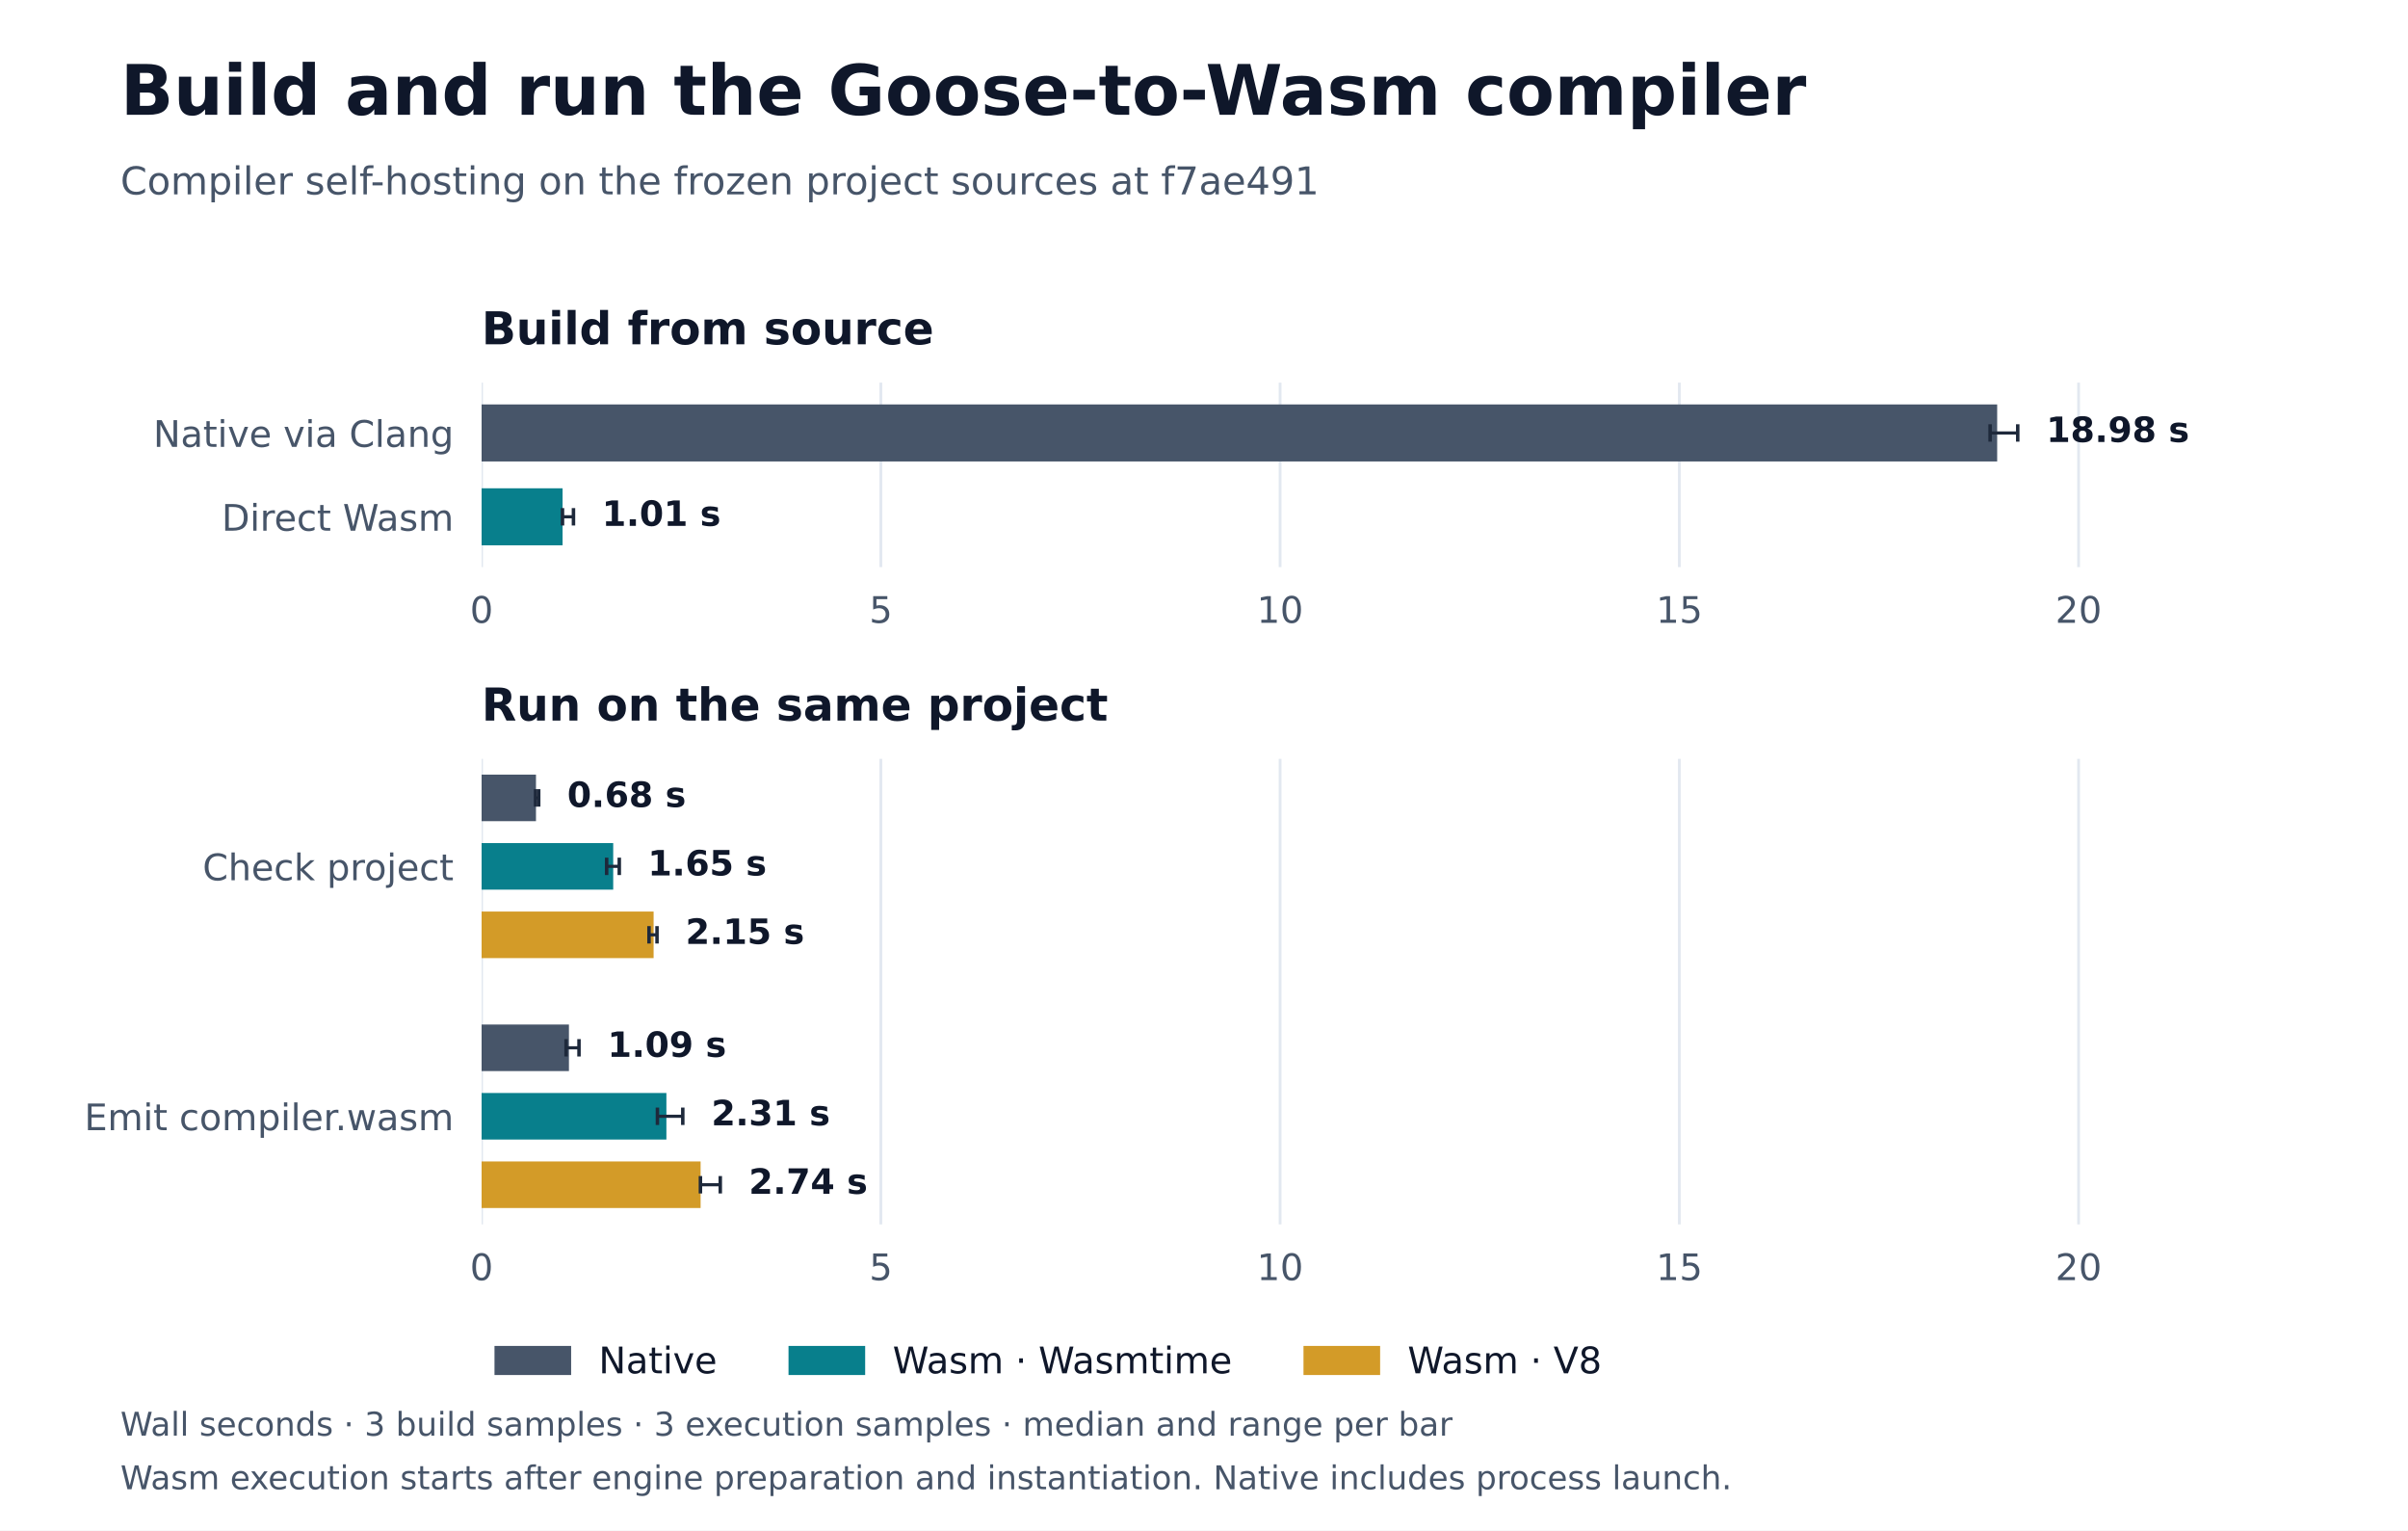
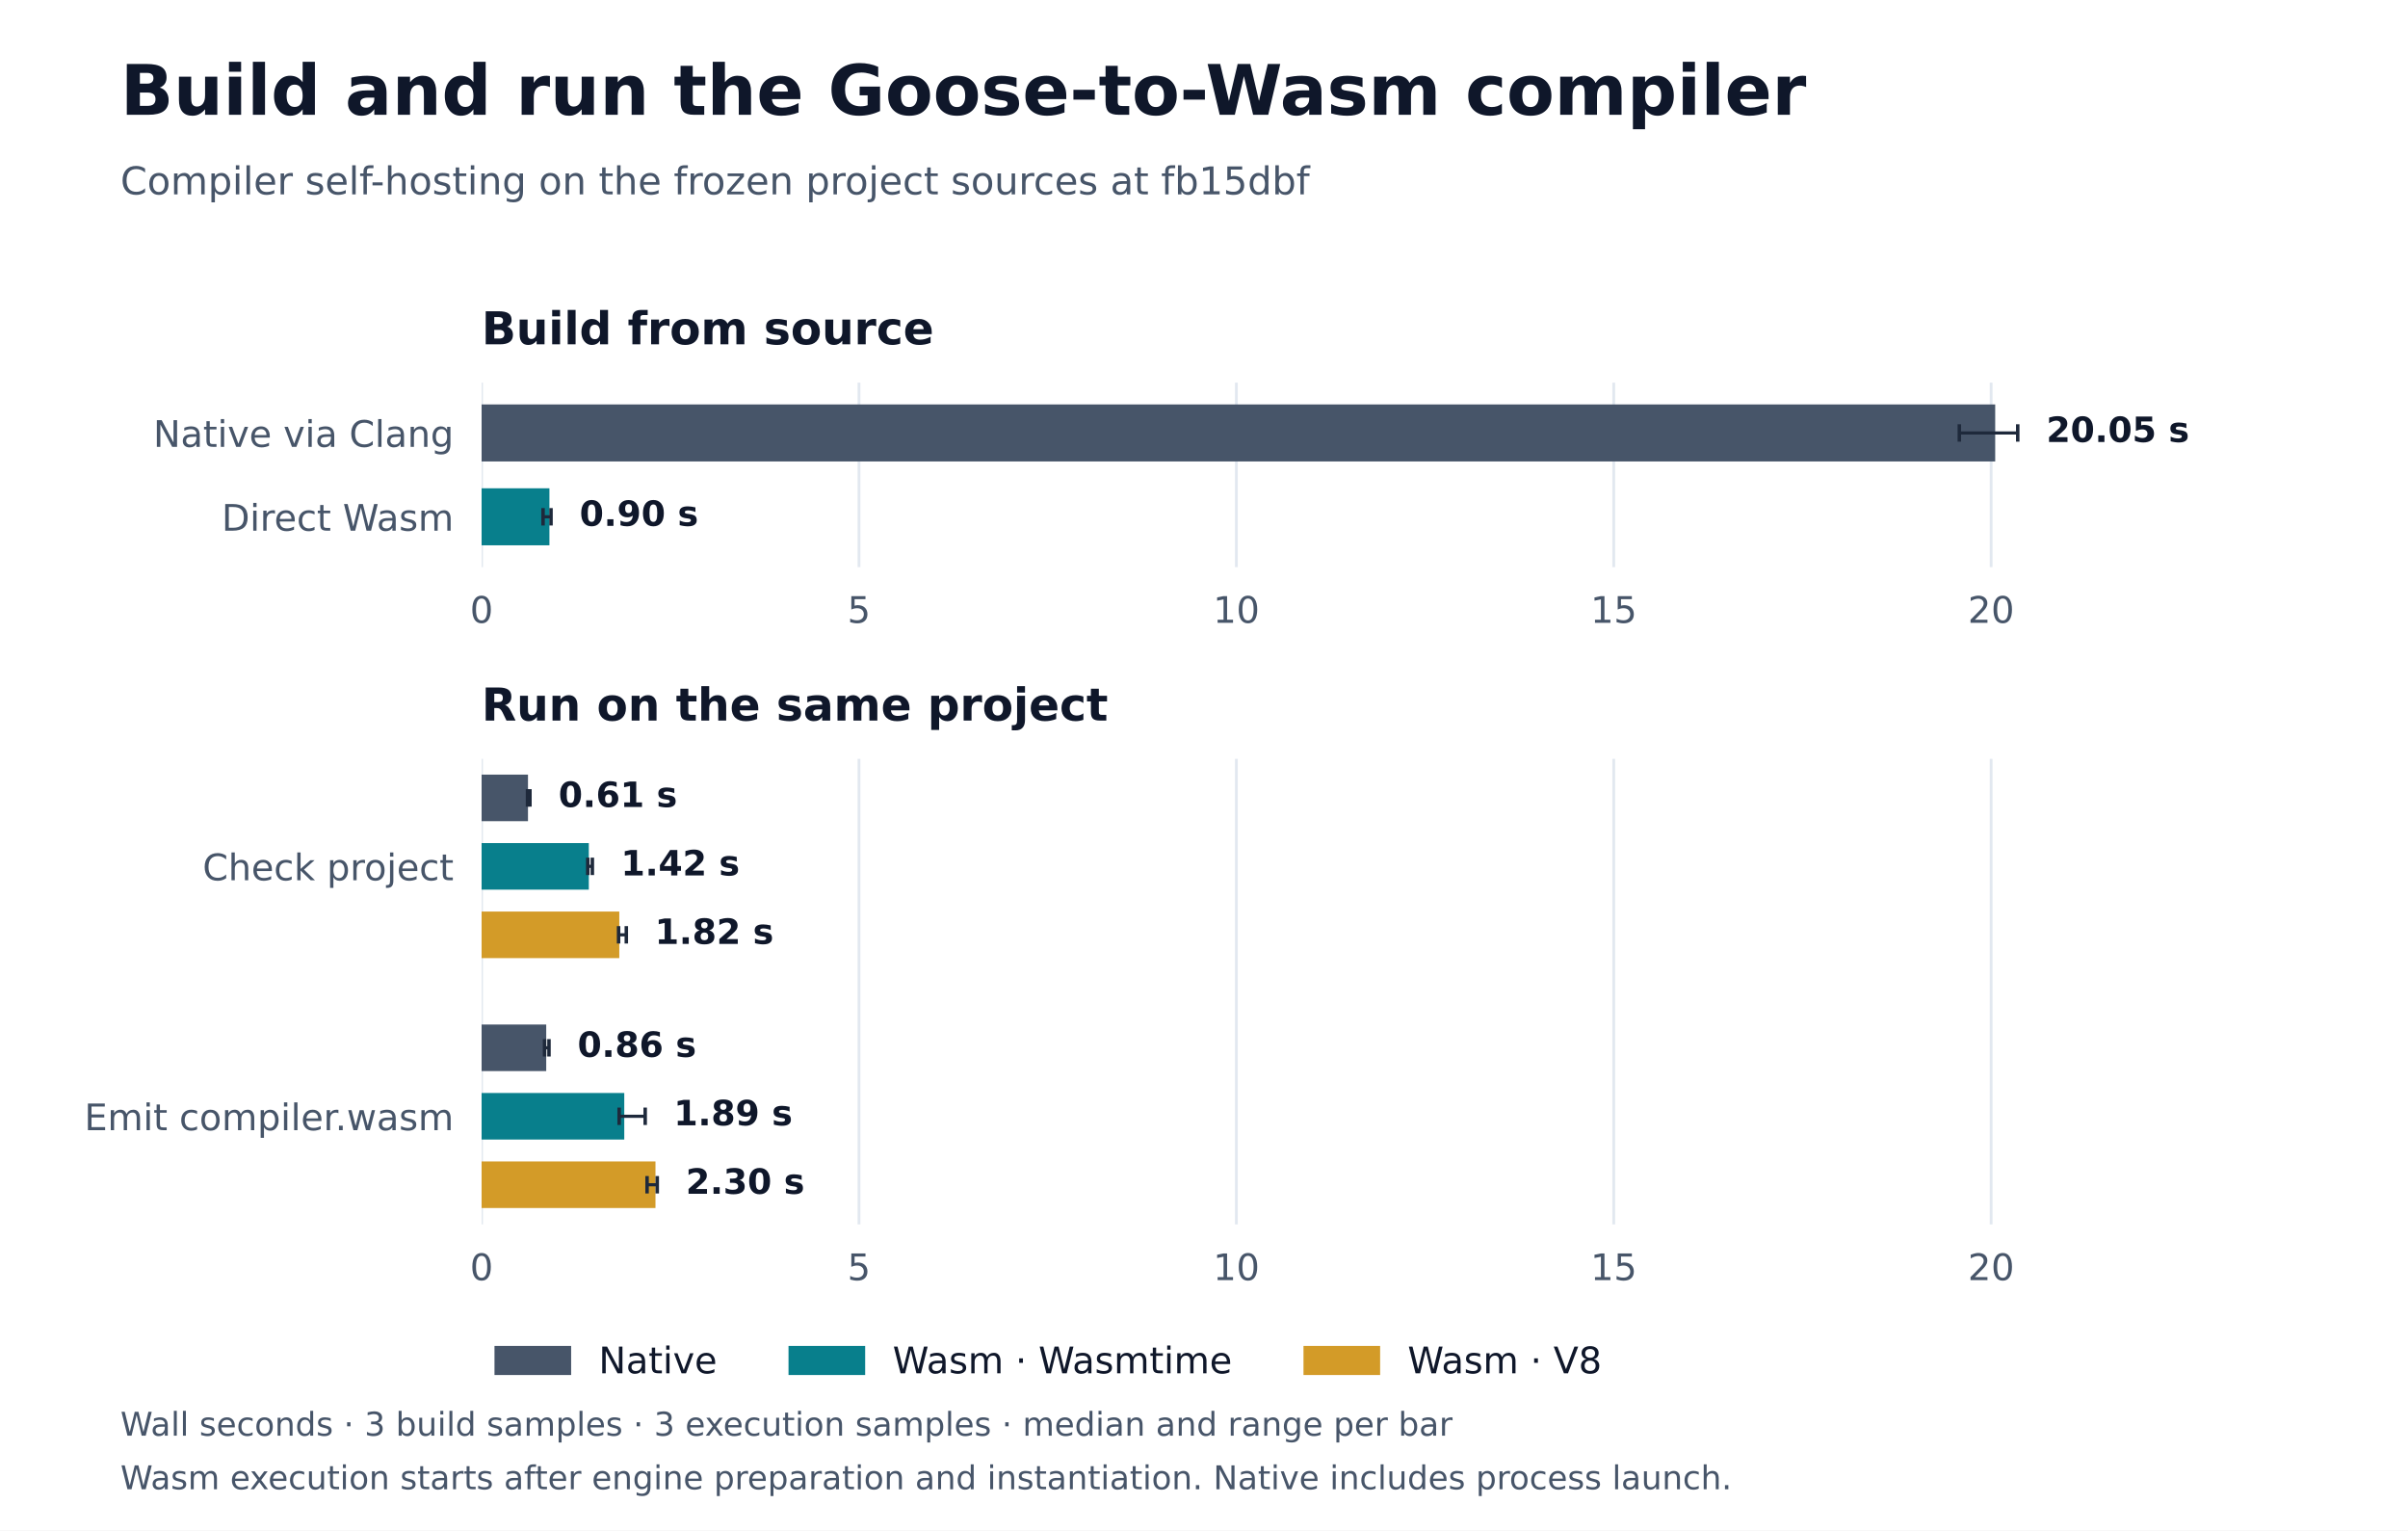
<svg xmlns="http://www.w3.org/2000/svg" xmlns:xlink="http://www.w3.org/1999/xlink" width="691.2pt" height="439.2pt" viewBox="0 0 691.2 439.2" version="1.1">
  <defs>
    <style type="text/css">*{stroke-linejoin: round; stroke-linecap: butt}</style>
  </defs>
  <g id="figure_1">
    <g id="patch_1">
      <path d="M 0 439.2 L 691.2 439.2 L 691.2 0 L 0 0 z " style="fill: #ffffff" />
    </g>
    <g id="axes_1">
      <g id="patch_2">
        <path d="M 138.24 162.735 L 649.728 162.735 L 649.728 109.8 L 138.24 109.8 z " style="fill: #ffffff" />
      </g>
      <g id="matplotlib.axis_1">
        <g id="xtick_1">
          <g id="line2d_1">
            <path d="M 138.24 162.735 L 138.24 109.8 " clip-path="url(#p8ee280f286)" style="fill: none; stroke: #e2e8f0; stroke-width: 0.8; stroke-linecap: square" />
          </g>
          <g id="line2d_2" />
          <g id="text_1">
            <text style="font-size: 10.5px; font-family: 'DejaVu Sans'; text-anchor: middle; fill: #475569" x="138.24" y="178.713" transform="rotate(-0 138.24 178.7125)">0</text>
          </g>
        </g>
        <g id="xtick_2">
          <g id="line2d_3">
-             <path d="M 252.841 162.735 L 252.841 109.8 " clip-path="url(#p8ee280f286)" style="fill: none; stroke: #e2e8f0; stroke-width: 0.8; stroke-linecap: square" />
+             <path d="M 246.565 162.735 L 246.565 109.8 " clip-path="url(#p8ee280f286)" style="fill: none; stroke: #e2e8f0; stroke-width: 0.8; stroke-linecap: square" />
          </g>
          <g id="line2d_4" />
          <g id="text_2">
-             <text style="font-size: 10.5px; font-family: 'DejaVu Sans'; text-anchor: middle; fill: #475569" x="252.841" y="178.713" transform="rotate(-0 252.8412 178.7125)">5</text>
+             <text style="font-size: 10.5px; font-family: 'DejaVu Sans'; text-anchor: middle; fill: #475569" x="246.565" y="178.713" transform="rotate(-0 246.5648 178.7125)">5</text>
          </g>
        </g>
        <g id="xtick_3">
          <g id="line2d_5">
-             <path d="M 367.442 162.735 L 367.442 109.8 " clip-path="url(#p8ee280f286)" style="fill: none; stroke: #e2e8f0; stroke-width: 0.8; stroke-linecap: square" />
+             <path d="M 354.89 162.735 L 354.89 109.8 " clip-path="url(#p8ee280f286)" style="fill: none; stroke: #e2e8f0; stroke-width: 0.8; stroke-linecap: square" />
          </g>
          <g id="line2d_6" />
          <g id="text_3">
-             <text style="font-size: 10.5px; font-family: 'DejaVu Sans'; text-anchor: middle; fill: #475569" x="367.442" y="178.713" transform="rotate(-0 367.4423 178.7125)">10</text>
+             <text style="font-size: 10.5px; font-family: 'DejaVu Sans'; text-anchor: middle; fill: #475569" x="354.89" y="178.713" transform="rotate(-0 354.8897 178.7125)">10</text>
          </g>
        </g>
        <g id="xtick_4">
          <g id="line2d_7">
-             <path d="M 482.043 162.735 L 482.043 109.8 " clip-path="url(#p8ee280f286)" style="fill: none; stroke: #e2e8f0; stroke-width: 0.8; stroke-linecap: square" />
+             <path d="M 463.215 162.735 L 463.215 109.8 " clip-path="url(#p8ee280f286)" style="fill: none; stroke: #e2e8f0; stroke-width: 0.8; stroke-linecap: square" />
          </g>
          <g id="line2d_8" />
          <g id="text_4">
-             <text style="font-size: 10.5px; font-family: 'DejaVu Sans'; text-anchor: middle; fill: #475569" x="482.043" y="178.713" transform="rotate(-0 482.0435 178.7125)">15</text>
+             <text style="font-size: 10.5px; font-family: 'DejaVu Sans'; text-anchor: middle; fill: #475569" x="463.215" y="178.713" transform="rotate(-0 463.2145 178.7125)">15</text>
          </g>
        </g>
        <g id="xtick_5">
          <g id="line2d_9">
-             <path d="M 596.645 162.735 L 596.645 109.8 " clip-path="url(#p8ee280f286)" style="fill: none; stroke: #e2e8f0; stroke-width: 0.8; stroke-linecap: square" />
+             <path d="M 571.539 162.735 L 571.539 109.8 " clip-path="url(#p8ee280f286)" style="fill: none; stroke: #e2e8f0; stroke-width: 0.8; stroke-linecap: square" />
          </g>
          <g id="line2d_10" />
          <g id="text_5">
-             <text style="font-size: 10.5px; font-family: 'DejaVu Sans'; text-anchor: middle; fill: #475569" x="596.645" y="178.713" transform="rotate(-0 596.6446 178.7125)">20</text>
+             <text style="font-size: 10.5px; font-family: 'DejaVu Sans'; text-anchor: middle; fill: #475569" x="571.539" y="178.713" transform="rotate(-0 571.5394 178.7125)">20</text>
          </g>
        </g>
      </g>
      <g id="matplotlib.axis_2">
        <g id="ytick_1">
          <g id="line2d_11" />
          <g id="text_6">
            <text style="font-size: 10.5px; font-family: 'DejaVu Sans'; text-anchor: end; fill: #475569" x="130.24" y="128.226" transform="rotate(-0 130.24 128.226)">Native via Clang</text>
          </g>
        </g>
        <g id="ytick_2">
          <g id="line2d_12" />
          <g id="text_7">
            <text style="font-size: 10.5px; font-family: 'DejaVu Sans'; text-anchor: end; fill: #475569" x="130.24" y="152.287" transform="rotate(-0 130.24 152.2874)">Direct Wasm</text>
          </g>
        </g>
      </g>
      <g id="patch_3">
-         <path d="M 138.24 116.056 L 573.275 116.056 L 573.275 132.418 L 138.24 132.418 z " clip-path="url(#p8ee280f286)" style="fill: #475569" />
+         <path d="M 138.24 116.056 L 572.708 116.056 L 572.708 132.418 L 138.24 132.418 z " clip-path="url(#p8ee280f286)" style="fill: #475569" />
      </g>
      <g id="patch_4">
-         <path d="M 138.24 140.117 L 161.485 140.117 L 161.485 156.479 L 138.24 156.479 z " clip-path="url(#p8ee280f286)" style="fill: #087f8c" />
+         <path d="M 138.24 140.117 L 157.709 140.117 L 157.709 156.479 L 138.24 156.479 z " clip-path="url(#p8ee280f286)" style="fill: #087f8c" />
      </g>
      <g id="LineCollection_1">
-         <path d="M 571.244 124.237 L 579.178 124.237 " clip-path="url(#p8ee280f286)" style="fill: none; stroke: #1e293b; stroke-width: 0.9" />
+         <path d="M 562.411 124.237 L 579.178 124.237 " clip-path="url(#p8ee280f286)" style="fill: none; stroke: #1e293b; stroke-width: 0.9" />
      </g>
      <g id="line2d_13">
        <defs>
          <path id="m0acf684bec" d="M 0 2.5 L 0 -2.5 " style="stroke: #1e293b" />
        </defs>
        <g clip-path="url(#p8ee280f286)">
-           <use xlink:href="#m0acf684bec" x="571.244" y="124.237" style="fill: #1f77b4; stroke: #1e293b" />
+           <use xlink:href="#m0acf684bec" x="562.411" y="124.237" style="fill: #1f77b4; stroke: #1e293b" />
        </g>
      </g>
      <g id="line2d_14">
        <g clip-path="url(#p8ee280f286)">
          <use xlink:href="#m0acf684bec" x="579.178" y="124.237" style="fill: #1f77b4; stroke: #1e293b" />
        </g>
      </g>
      <g id="LineCollection_2">
-         <path d="M 161.458 148.298 L 164.61 148.298 " clip-path="url(#p8ee280f286)" style="fill: none; stroke: #1e293b; stroke-width: 0.9" />
+         <path d="M 155.88 148.298 L 158.166 148.298 " clip-path="url(#p8ee280f286)" style="fill: none; stroke: #1e293b; stroke-width: 0.9" />
      </g>
      <g id="line2d_15">
        <g clip-path="url(#p8ee280f286)">
-           <use xlink:href="#m0acf684bec" x="161.458" y="148.298" style="fill: #1f77b4; stroke: #1e293b" />
+           <use xlink:href="#m0acf684bec" x="155.88" y="148.298" style="fill: #1f77b4; stroke: #1e293b" />
        </g>
      </g>
      <g id="line2d_16">
        <g clip-path="url(#p8ee280f286)">
-           <use xlink:href="#m0acf684bec" x="164.61" y="148.298" style="fill: #1f77b4; stroke: #1e293b" />
+           <use xlink:href="#m0acf684bec" x="158.166" y="148.298" style="fill: #1f77b4; stroke: #1e293b" />
        </g>
      </g>
      <g id="text_8">
-         <text style="font-weight: 700; font-size: 10px; font-family: 'DejaVu Sans'; text-anchor: start; fill: #0f172a" x="587.362" y="126.834" transform="rotate(-0 587.3617 126.8345)">18.98 s</text>
+         <text style="font-weight: 700; font-size: 10px; font-family: 'DejaVu Sans'; text-anchor: start; fill: #0f172a" x="587.362" y="126.834" transform="rotate(-0 587.3617 126.8345)">20.05 s</text>
      </g>
      <g id="text_9">
-         <text style="font-weight: 700; font-size: 10px; font-family: 'DejaVu Sans'; text-anchor: start; fill: #0f172a" x="172.794" y="150.896" transform="rotate(-0 172.794 150.8958)">1.01 s</text>
+         <text style="font-weight: 700; font-size: 10px; font-family: 'DejaVu Sans'; text-anchor: start; fill: #0f172a" x="166.35" y="150.896" transform="rotate(-0 166.3496 150.8958)">0.90 s</text>
      </g>
      <g id="text_10">
        <text style="font-weight: 700; font-size: 13px; font-family: 'DejaVu Sans'; text-anchor: start; fill: #0f172a" x="138.24" y="98.8" transform="rotate(-0 138.24 98.8)">Build from source</text>
      </g>
    </g>
    <g id="axes_2">
      <g id="patch_5">
        <path d="M 138.24 351.36 L 649.728 351.36 L 649.728 217.762 L 138.24 217.762 z " style="fill: #ffffff" />
      </g>
      <g id="matplotlib.axis_3">
        <g id="xtick_6">
          <g id="line2d_17">
            <path d="M 138.24 351.36 L 138.24 217.762 " clip-path="url(#p224face17b)" style="fill: none; stroke: #e2e8f0; stroke-width: 0.8; stroke-linecap: square" />
          </g>
          <g id="line2d_18" />
          <g id="text_11">
            <text style="font-size: 10.5px; font-family: 'DejaVu Sans'; text-anchor: middle; fill: #475569" x="138.24" y="367.338" transform="rotate(-0 138.24 367.3375)">0</text>
          </g>
        </g>
        <g id="xtick_7">
          <g id="line2d_19">
-             <path d="M 252.841 351.36 L 252.841 217.762 " clip-path="url(#p224face17b)" style="fill: none; stroke: #e2e8f0; stroke-width: 0.8; stroke-linecap: square" />
+             <path d="M 246.565 351.36 L 246.565 217.762 " clip-path="url(#p224face17b)" style="fill: none; stroke: #e2e8f0; stroke-width: 0.8; stroke-linecap: square" />
          </g>
          <g id="line2d_20" />
          <g id="text_12">
-             <text style="font-size: 10.5px; font-family: 'DejaVu Sans'; text-anchor: middle; fill: #475569" x="252.841" y="367.338" transform="rotate(-0 252.8412 367.3375)">5</text>
+             <text style="font-size: 10.5px; font-family: 'DejaVu Sans'; text-anchor: middle; fill: #475569" x="246.565" y="367.338" transform="rotate(-0 246.5648 367.3375)">5</text>
          </g>
        </g>
        <g id="xtick_8">
          <g id="line2d_21">
-             <path d="M 367.442 351.36 L 367.442 217.762 " clip-path="url(#p224face17b)" style="fill: none; stroke: #e2e8f0; stroke-width: 0.8; stroke-linecap: square" />
+             <path d="M 354.89 351.36 L 354.89 217.762 " clip-path="url(#p224face17b)" style="fill: none; stroke: #e2e8f0; stroke-width: 0.8; stroke-linecap: square" />
          </g>
          <g id="line2d_22" />
          <g id="text_13">
-             <text style="font-size: 10.5px; font-family: 'DejaVu Sans'; text-anchor: middle; fill: #475569" x="367.442" y="367.338" transform="rotate(-0 367.4423 367.3375)">10</text>
+             <text style="font-size: 10.5px; font-family: 'DejaVu Sans'; text-anchor: middle; fill: #475569" x="354.89" y="367.338" transform="rotate(-0 354.8897 367.3375)">10</text>
          </g>
        </g>
        <g id="xtick_9">
          <g id="line2d_23">
-             <path d="M 482.043 351.36 L 482.043 217.762 " clip-path="url(#p224face17b)" style="fill: none; stroke: #e2e8f0; stroke-width: 0.8; stroke-linecap: square" />
+             <path d="M 463.215 351.36 L 463.215 217.762 " clip-path="url(#p224face17b)" style="fill: none; stroke: #e2e8f0; stroke-width: 0.8; stroke-linecap: square" />
          </g>
          <g id="line2d_24" />
          <g id="text_14">
-             <text style="font-size: 10.5px; font-family: 'DejaVu Sans'; text-anchor: middle; fill: #475569" x="482.043" y="367.338" transform="rotate(-0 482.0435 367.3375)">15</text>
+             <text style="font-size: 10.5px; font-family: 'DejaVu Sans'; text-anchor: middle; fill: #475569" x="463.215" y="367.338" transform="rotate(-0 463.2145 367.3375)">15</text>
          </g>
        </g>
        <g id="xtick_10">
          <g id="line2d_25">
-             <path d="M 596.645 351.36 L 596.645 217.762 " clip-path="url(#p224face17b)" style="fill: none; stroke: #e2e8f0; stroke-width: 0.8; stroke-linecap: square" />
+             <path d="M 571.539 351.36 L 571.539 217.762 " clip-path="url(#p224face17b)" style="fill: none; stroke: #e2e8f0; stroke-width: 0.8; stroke-linecap: square" />
          </g>
          <g id="line2d_26" />
          <g id="text_15">
-             <text style="font-size: 10.5px; font-family: 'DejaVu Sans'; text-anchor: middle; fill: #475569" x="596.645" y="367.338" transform="rotate(-0 596.6446 367.3375)">20</text>
+             <text style="font-size: 10.5px; font-family: 'DejaVu Sans'; text-anchor: middle; fill: #475569" x="571.539" y="367.338" transform="rotate(-0 571.5394 367.3375)">20</text>
          </g>
        </g>
      </g>
      <g id="matplotlib.axis_4">
        <g id="ytick_3">
          <g id="line2d_27" />
          <g id="text_16">
            <text style="font-size: 10.5px; font-family: 'DejaVu Sans'; text-anchor: end; fill: #475569" x="130.24" y="252.597" transform="rotate(-0 130.24 252.5967)">Check project</text>
          </g>
        </g>
        <g id="ytick_4">
          <g id="line2d_28" />
          <g id="text_17">
            <text style="font-size: 10.5px; font-family: 'DejaVu Sans'; text-anchor: end; fill: #475569" x="130.24" y="324.307" transform="rotate(-0 130.24 324.3073)">Emit compiler.wasm</text>
          </g>
        </g>
      </g>
      <g id="patch_6">
-         <path d="M 138.24 222.281 L 153.849 222.281 L 153.849 235.641 L 138.24 235.641 z " clip-path="url(#p224face17b)" style="fill: #475569" />
+         <path d="M 138.24 222.281 L 151.554 222.281 L 151.554 235.641 L 138.24 235.641 z " clip-path="url(#p224face17b)" style="fill: #475569" />
      </g>
      <g id="patch_7">
-         <path d="M 138.24 241.928 L 176.017 241.928 L 176.017 255.287 L 138.24 255.287 z " clip-path="url(#p224face17b)" style="fill: #087f8c" />
+         <path d="M 138.24 241.928 L 169.016 241.928 L 169.016 255.287 L 138.24 255.287 z " clip-path="url(#p224face17b)" style="fill: #087f8c" />
      </g>
      <g id="patch_8">
-         <path d="M 138.24 261.574 L 187.612 261.574 L 187.612 274.934 L 138.24 274.934 z " clip-path="url(#p224face17b)" style="fill: #d39b28" />
+         <path d="M 138.24 261.574 L 177.765 261.574 L 177.765 274.934 L 138.24 274.934 z " clip-path="url(#p224face17b)" style="fill: #d39b28" />
      </g>
      <g id="patch_9">
-         <path d="M 138.24 293.992 L 163.309 293.992 L 163.309 307.351 L 138.24 307.351 z " clip-path="url(#p224face17b)" style="fill: #475569" />
+         <path d="M 138.24 293.992 L 156.789 293.992 L 156.789 307.351 L 138.24 307.351 z " clip-path="url(#p224face17b)" style="fill: #475569" />
      </g>
      <g id="patch_10">
-         <path d="M 138.24 313.638 L 191.285 313.638 L 191.285 326.998 L 138.24 326.998 z " clip-path="url(#p224face17b)" style="fill: #087f8c" />
+         <path d="M 138.24 313.638 L 179.191 313.638 L 179.191 326.998 L 138.24 326.998 z " clip-path="url(#p224face17b)" style="fill: #087f8c" />
      </g>
      <g id="patch_11">
-         <path d="M 138.24 333.285 L 201.104 333.285 L 201.104 346.645 L 138.24 346.645 z " clip-path="url(#p224face17b)" style="fill: #d39b28" />
+         <path d="M 138.24 333.285 L 188.149 333.285 L 188.149 346.645 L 138.24 346.645 z " clip-path="url(#p224face17b)" style="fill: #d39b28" />
      </g>
      <g id="LineCollection_3">
-         <path d="M 153.719 228.961 L 154.627 228.961 " clip-path="url(#p224face17b)" style="fill: none; stroke: #1e293b; stroke-width: 0.9" />
+         <path d="M 151.421 228.961 L 152.116 228.961 " clip-path="url(#p224face17b)" style="fill: none; stroke: #1e293b; stroke-width: 0.9" />
      </g>
      <g id="line2d_29">
        <g clip-path="url(#p224face17b)">
-           <use xlink:href="#m0acf684bec" x="153.719" y="228.961" style="fill: #1f77b4; stroke: #1e293b" />
+           <use xlink:href="#m0acf684bec" x="151.421" y="228.961" style="fill: #1f77b4; stroke: #1e293b" />
        </g>
      </g>
      <g id="line2d_30">
        <g clip-path="url(#p224face17b)">
-           <use xlink:href="#m0acf684bec" x="154.627" y="228.961" style="fill: #1f77b4; stroke: #1e293b" />
+           <use xlink:href="#m0acf684bec" x="152.116" y="228.961" style="fill: #1f77b4; stroke: #1e293b" />
        </g>
      </g>
      <g id="LineCollection_4">
-         <path d="M 174.136 248.608 L 177.762 248.608 " clip-path="url(#p224face17b)" style="fill: none; stroke: #1e293b; stroke-width: 0.9" />
+         <path d="M 168.71 248.608 L 170.03 248.608 " clip-path="url(#p224face17b)" style="fill: none; stroke: #1e293b; stroke-width: 0.9" />
      </g>
      <g id="line2d_31">
        <g clip-path="url(#p224face17b)">
-           <use xlink:href="#m0acf684bec" x="174.136" y="248.608" style="fill: #1f77b4; stroke: #1e293b" />
+           <use xlink:href="#m0acf684bec" x="168.71" y="248.608" style="fill: #1f77b4; stroke: #1e293b" />
        </g>
      </g>
      <g id="line2d_32">
        <g clip-path="url(#p224face17b)">
-           <use xlink:href="#m0acf684bec" x="177.762" y="248.608" style="fill: #1f77b4; stroke: #1e293b" />
+           <use xlink:href="#m0acf684bec" x="170.03" y="248.608" style="fill: #1f77b4; stroke: #1e293b" />
        </g>
      </g>
      <g id="LineCollection_5">
-         <path d="M 186.296 268.254 L 188.591 268.254 " clip-path="url(#p224face17b)" style="fill: none; stroke: #1e293b; stroke-width: 0.9" />
+         <path d="M 177.558 268.254 L 179.779 268.254 " clip-path="url(#p224face17b)" style="fill: none; stroke: #1e293b; stroke-width: 0.9" />
      </g>
      <g id="line2d_33">
        <g clip-path="url(#p224face17b)">
-           <use xlink:href="#m0acf684bec" x="186.296" y="268.254" style="fill: #1f77b4; stroke: #1e293b" />
+           <use xlink:href="#m0acf684bec" x="177.558" y="268.254" style="fill: #1f77b4; stroke: #1e293b" />
        </g>
      </g>
      <g id="line2d_34">
        <g clip-path="url(#p224face17b)">
-           <use xlink:href="#m0acf684bec" x="188.591" y="268.254" style="fill: #1f77b4; stroke: #1e293b" />
+           <use xlink:href="#m0acf684bec" x="179.779" y="268.254" style="fill: #1f77b4; stroke: #1e293b" />
        </g>
      </g>
      <g id="LineCollection_6">
-         <path d="M 162.488 300.671 L 166.197 300.671 " clip-path="url(#p224face17b)" style="fill: none; stroke: #1e293b; stroke-width: 0.9" />
+         <path d="M 156.311 300.671 L 157.583 300.671 " clip-path="url(#p224face17b)" style="fill: none; stroke: #1e293b; stroke-width: 0.9" />
      </g>
      <g id="line2d_35">
        <g clip-path="url(#p224face17b)">
-           <use xlink:href="#m0acf684bec" x="162.488" y="300.671" style="fill: #1f77b4; stroke: #1e293b" />
+           <use xlink:href="#m0acf684bec" x="156.311" y="300.671" style="fill: #1f77b4; stroke: #1e293b" />
        </g>
      </g>
      <g id="line2d_36">
        <g clip-path="url(#p224face17b)">
-           <use xlink:href="#m0acf684bec" x="166.197" y="300.671" style="fill: #1f77b4; stroke: #1e293b" />
+           <use xlink:href="#m0acf684bec" x="157.583" y="300.671" style="fill: #1f77b4; stroke: #1e293b" />
        </g>
      </g>
      <g id="LineCollection_7">
-         <path d="M 188.71 320.318 L 195.988 320.318 " clip-path="url(#p224face17b)" style="fill: none; stroke: #1e293b; stroke-width: 0.9" />
+         <path d="M 177.723 320.318 L 185.2 320.318 " clip-path="url(#p224face17b)" style="fill: none; stroke: #1e293b; stroke-width: 0.9" />
      </g>
      <g id="line2d_37">
        <g clip-path="url(#p224face17b)">
-           <use xlink:href="#m0acf684bec" x="188.71" y="320.318" style="fill: #1f77b4; stroke: #1e293b" />
+           <use xlink:href="#m0acf684bec" x="177.723" y="320.318" style="fill: #1f77b4; stroke: #1e293b" />
        </g>
      </g>
      <g id="line2d_38">
        <g clip-path="url(#p224face17b)">
-           <use xlink:href="#m0acf684bec" x="195.988" y="320.318" style="fill: #1f77b4; stroke: #1e293b" />
+           <use xlink:href="#m0acf684bec" x="185.2" y="320.318" style="fill: #1f77b4; stroke: #1e293b" />
        </g>
      </g>
      <g id="LineCollection_8">
-         <path d="M 201.055 339.965 L 206.749 339.965 " clip-path="url(#p224face17b)" style="fill: none; stroke: #1e293b; stroke-width: 0.9" />
+         <path d="M 185.736 339.965 L 188.66 339.965 " clip-path="url(#p224face17b)" style="fill: none; stroke: #1e293b; stroke-width: 0.9" />
      </g>
      <g id="line2d_39">
        <g clip-path="url(#p224face17b)">
-           <use xlink:href="#m0acf684bec" x="201.055" y="339.965" style="fill: #1f77b4; stroke: #1e293b" />
+           <use xlink:href="#m0acf684bec" x="185.736" y="339.965" style="fill: #1f77b4; stroke: #1e293b" />
        </g>
      </g>
      <g id="line2d_40">
        <g clip-path="url(#p224face17b)">
-           <use xlink:href="#m0acf684bec" x="206.749" y="339.965" style="fill: #1f77b4; stroke: #1e293b" />
+           <use xlink:href="#m0acf684bec" x="188.66" y="339.965" style="fill: #1f77b4; stroke: #1e293b" />
        </g>
      </g>
      <g id="text_18">
-         <text style="font-weight: 700; font-size: 10px; font-family: 'DejaVu Sans'; text-anchor: start; fill: #0f172a" x="162.81" y="231.558" transform="rotate(-0 162.8104 231.5585)">0.68 s</text>
+         <text style="font-weight: 700; font-size: 10px; font-family: 'DejaVu Sans'; text-anchor: start; fill: #0f172a" x="160.3" y="231.558" transform="rotate(-0 160.3003 231.5585)">0.61 s</text>
      </g>
      <g id="text_19">
-         <text style="font-weight: 700; font-size: 10px; font-family: 'DejaVu Sans'; text-anchor: start; fill: #0f172a" x="185.946" y="251.205" transform="rotate(-0 185.9459 251.2052)">1.65 s</text>
+         <text style="font-weight: 700; font-size: 10px; font-family: 'DejaVu Sans'; text-anchor: start; fill: #0f172a" x="178.214" y="251.205" transform="rotate(-0 178.2139 251.2052)">1.42 s</text>
      </g>
      <g id="text_20">
-         <text style="font-weight: 700; font-size: 10px; font-family: 'DejaVu Sans'; text-anchor: start; fill: #0f172a" x="196.775" y="270.852" transform="rotate(-0 196.7752 270.8519)">2.15 s</text>
+         <text style="font-weight: 700; font-size: 10px; font-family: 'DejaVu Sans'; text-anchor: start; fill: #0f172a" x="187.963" y="270.852" transform="rotate(-0 187.9627 270.8519)">1.82 s</text>
      </g>
      <g id="text_21">
-         <text style="font-weight: 700; font-size: 10px; font-family: 'DejaVu Sans'; text-anchor: start; fill: #0f172a" x="174.381" y="303.269" transform="rotate(-0 174.3808 303.2691)">1.09 s</text>
+         <text style="font-weight: 700; font-size: 10px; font-family: 'DejaVu Sans'; text-anchor: start; fill: #0f172a" x="165.766" y="303.269" transform="rotate(-0 165.7664 303.2691)">0.86 s</text>
      </g>
      <g id="text_22">
-         <text style="font-weight: 700; font-size: 10px; font-family: 'DejaVu Sans'; text-anchor: start; fill: #0f172a" x="204.172" y="322.916" transform="rotate(-0 204.1716 322.9158)">2.31 s</text>
+         <text style="font-weight: 700; font-size: 10px; font-family: 'DejaVu Sans'; text-anchor: start; fill: #0f172a" x="193.384" y="322.916" transform="rotate(-0 193.3838 322.9158)">1.89 s</text>
      </g>
      <g id="text_23">
-         <text style="font-weight: 700; font-size: 10px; font-family: 'DejaVu Sans'; text-anchor: start; fill: #0f172a" x="214.933" y="342.563" transform="rotate(-0 214.9329 342.5625)">2.74 s</text>
+         <text style="font-weight: 700; font-size: 10px; font-family: 'DejaVu Sans'; text-anchor: start; fill: #0f172a" x="196.844" y="342.563" transform="rotate(-0 196.8437 342.5625)">2.30 s</text>
      </g>
      <g id="text_24">
        <text style="font-weight: 700; font-size: 13px; font-family: 'DejaVu Sans'; text-anchor: start; fill: #0f172a" x="138.24" y="206.762" transform="rotate(-0 138.24 206.7622)">Run on the same project</text>
      </g>
      <g id="legend_1">
        <g id="patch_12">
          <path d="M 142.44 394.069 L 163.44 394.069 L 163.44 386.719 L 142.44 386.719 z " style="fill: #475569; stroke: #475569; stroke-linejoin: miter" />
        </g>
        <g id="text_25">
          <text style="font-size: 10.5px; font-family: 'DejaVu Sans'; text-anchor: start; fill: #0f172a" x="171.84" y="394.069" transform="rotate(-0 171.84 394.0687)">Native</text>
        </g>
        <g id="patch_13">
          <path d="M 226.839 394.069 L 247.839 394.069 L 247.839 386.719 L 226.839 386.719 z " style="fill: #087f8c; stroke: #087f8c; stroke-linejoin: miter" />
        </g>
        <g id="text_26">
          <text style="font-size: 10.5px; font-family: 'DejaVu Sans'; text-anchor: start; fill: #0f172a" x="256.239" y="394.069" transform="rotate(-0 256.2387 394.0687)">Wasm · Wasmtime</text>
        </g>
        <g id="patch_14">
          <path d="M 374.657 394.069 L 395.657 394.069 L 395.657 386.719 L 374.657 386.719 z " style="fill: #d39b28; stroke: #d39b28; stroke-linejoin: miter" />
        </g>
        <g id="text_27">
          <text style="font-size: 10.5px; font-family: 'DejaVu Sans'; text-anchor: start; fill: #0f172a" x="404.057" y="394.069" transform="rotate(-0 404.0573 394.0687)">Wasm · V8</text>
        </g>
      </g>
    </g>
    <g id="text_28">
      <text style="font-weight: 700; font-size: 20px; font-family: 'DejaVu Sans'; text-anchor: start; fill: #0f172a" x="34.56" y="32.94" transform="rotate(-0 34.56 32.94)">Build and run the Goose-to-Wasm compiler</text>
    </g>
    <g id="text_29">
-       <text style="font-size: 11px; font-family: 'DejaVu Sans'; text-anchor: start; fill: #475569" x="34.56" y="55.778" transform="rotate(-0 34.56 55.7784)">Compiler self-hosting on the frozen project sources at f7ae491</text>
+       <text style="font-size: 11px; font-family: 'DejaVu Sans'; text-anchor: start; fill: #475569" x="34.56" y="55.778" transform="rotate(-0 34.56 55.7784)">Compiler self-hosting on the frozen project sources at fb15dbf</text>
    </g>
    <g id="text_30">
      <text style="font-size: 9.4px; font-family: 'DejaVu Sans'; text-anchor: start; fill: #475569" x="34.56" y="411.97" transform="rotate(-0 34.56 411.9696)">Wall seconds · 3 build samples · 3 execution samples · median and range per bar</text>
    </g>
    <g id="text_31">
      <text style="font-size: 9.4px; font-family: 'DejaVu Sans'; text-anchor: start; fill: #475569" x="34.56" y="427.342" transform="rotate(-0 34.56 427.3416)">Wasm execution starts after engine preparation and instantiation. Native includes process launch.</text>
    </g>
  </g>
  <defs>
    <clipPath id="p8ee280f286">
      <rect x="138.24" y="109.8" width="511.488" height="52.935" />
    </clipPath>
    <clipPath id="p224face17b">
      <rect x="138.24" y="217.762" width="511.488" height="133.598" />
    </clipPath>
  </defs>
</svg>
